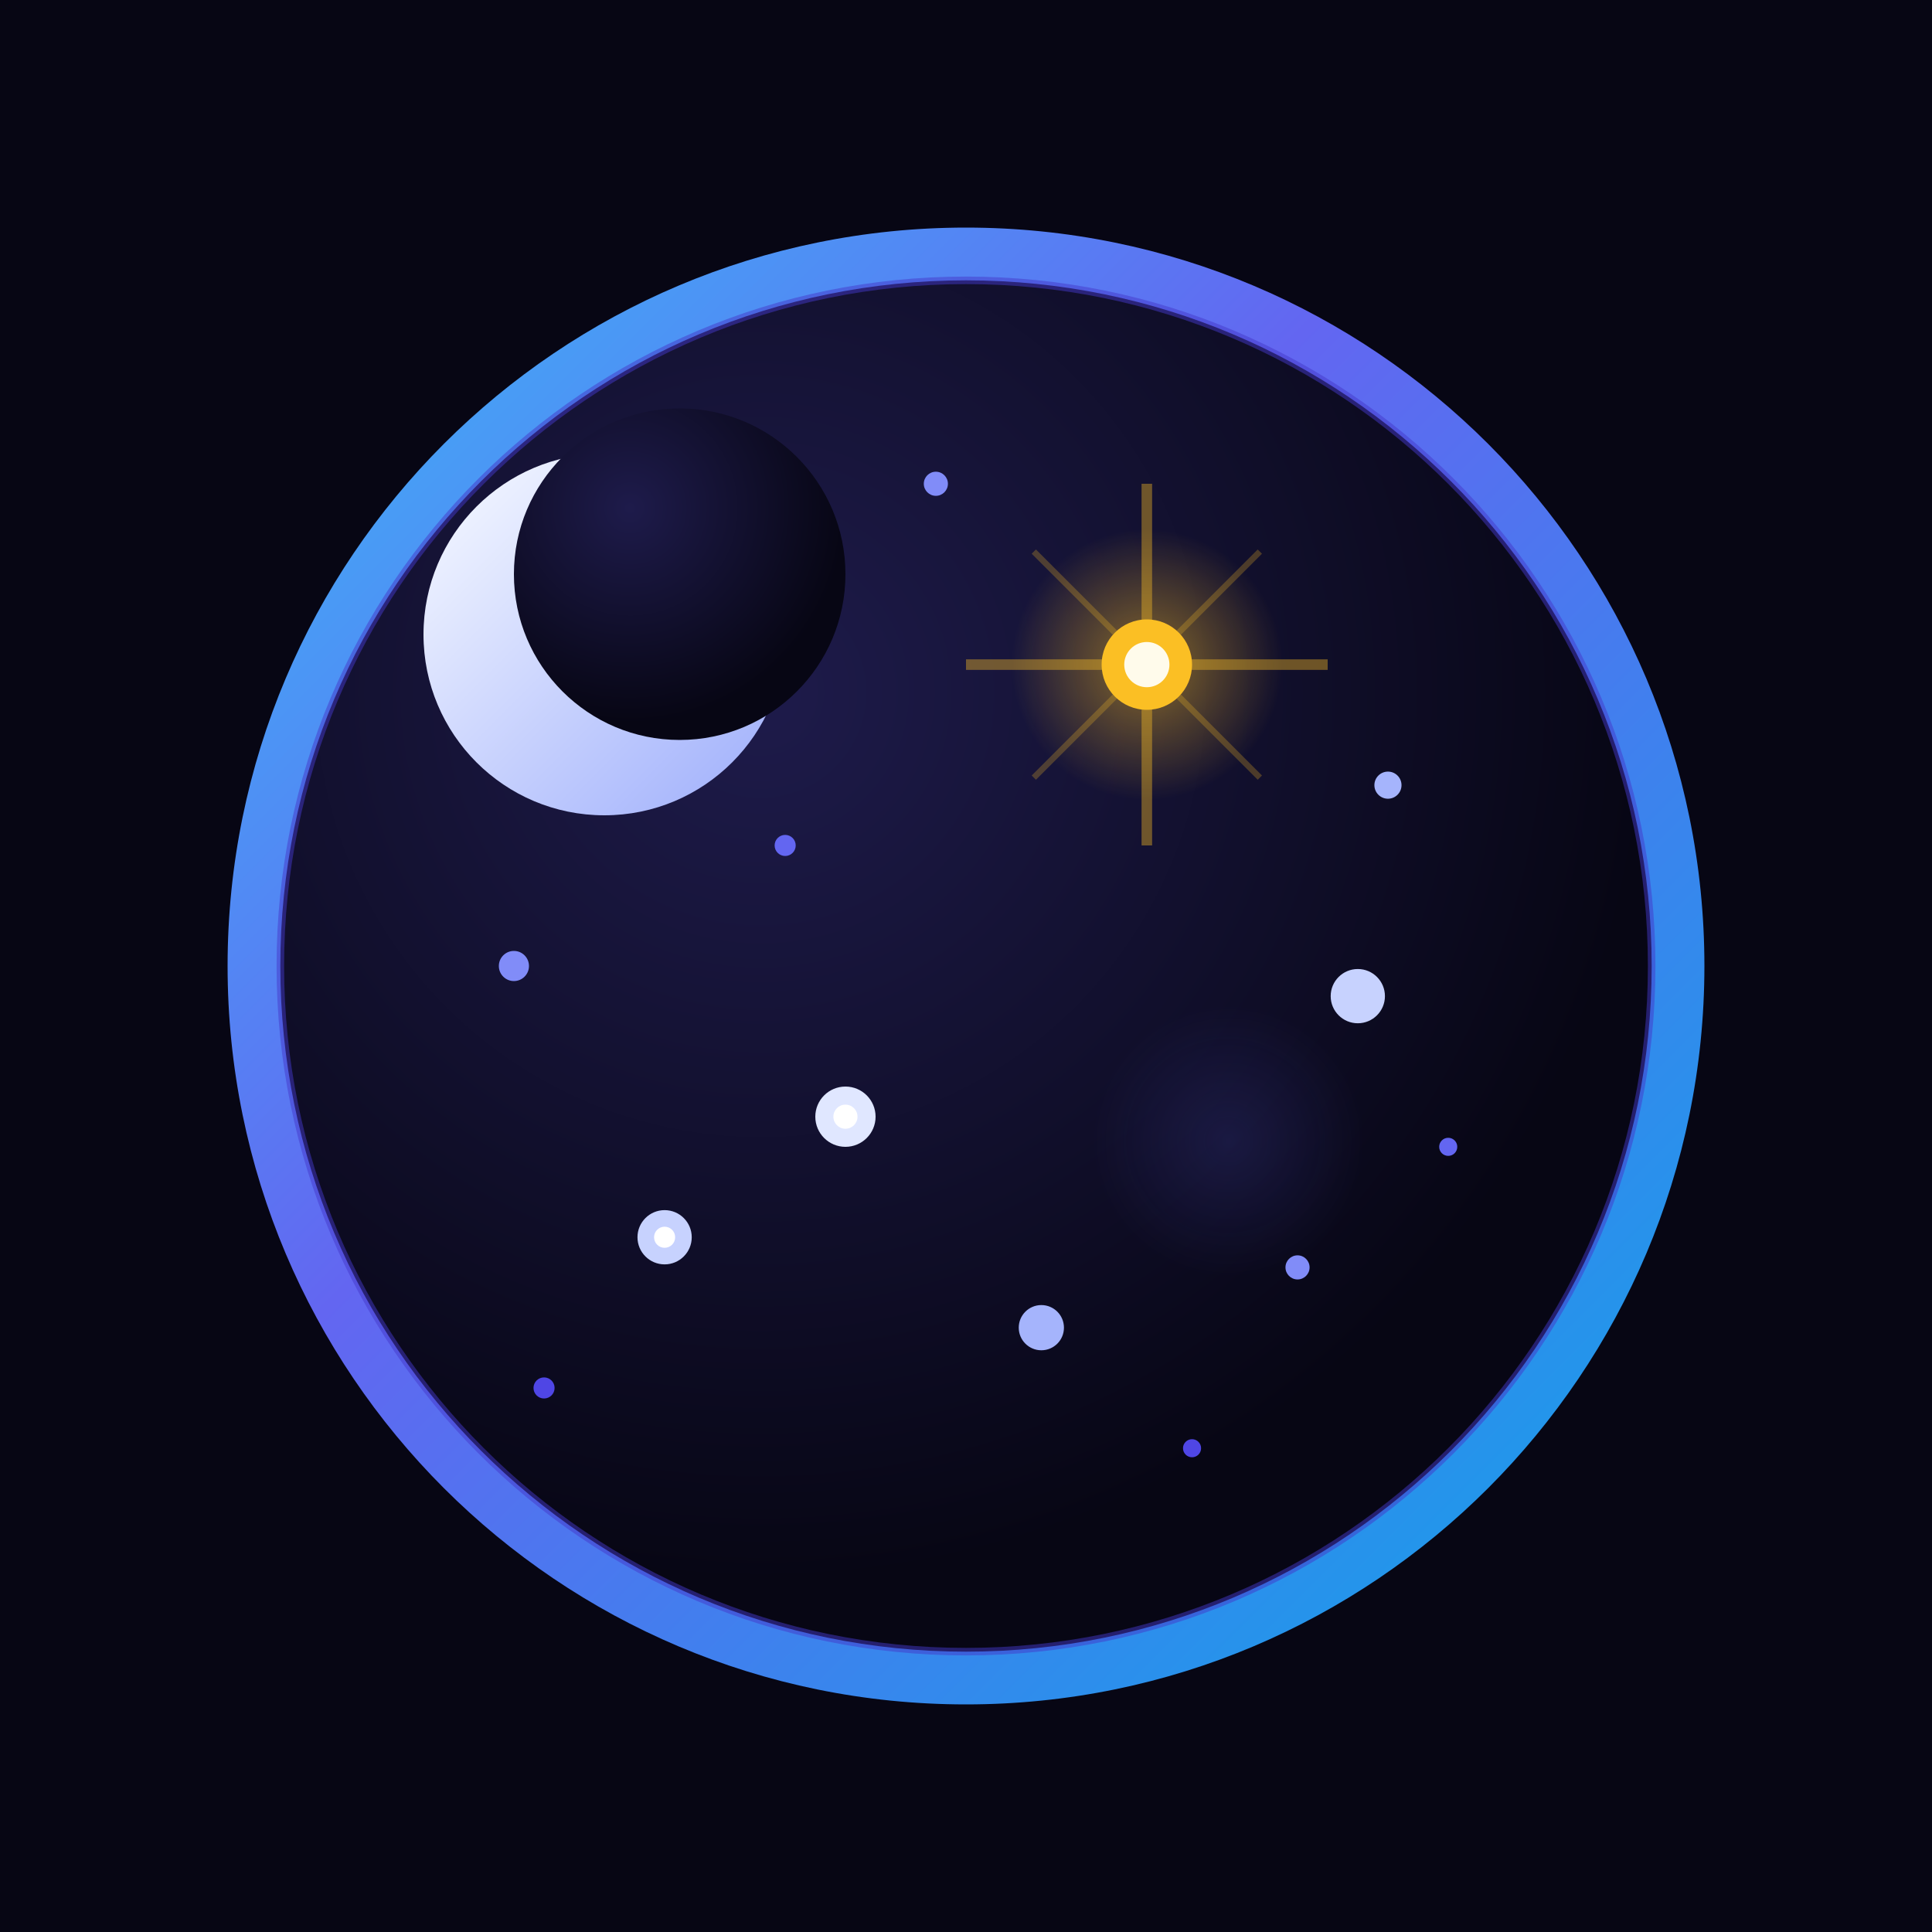
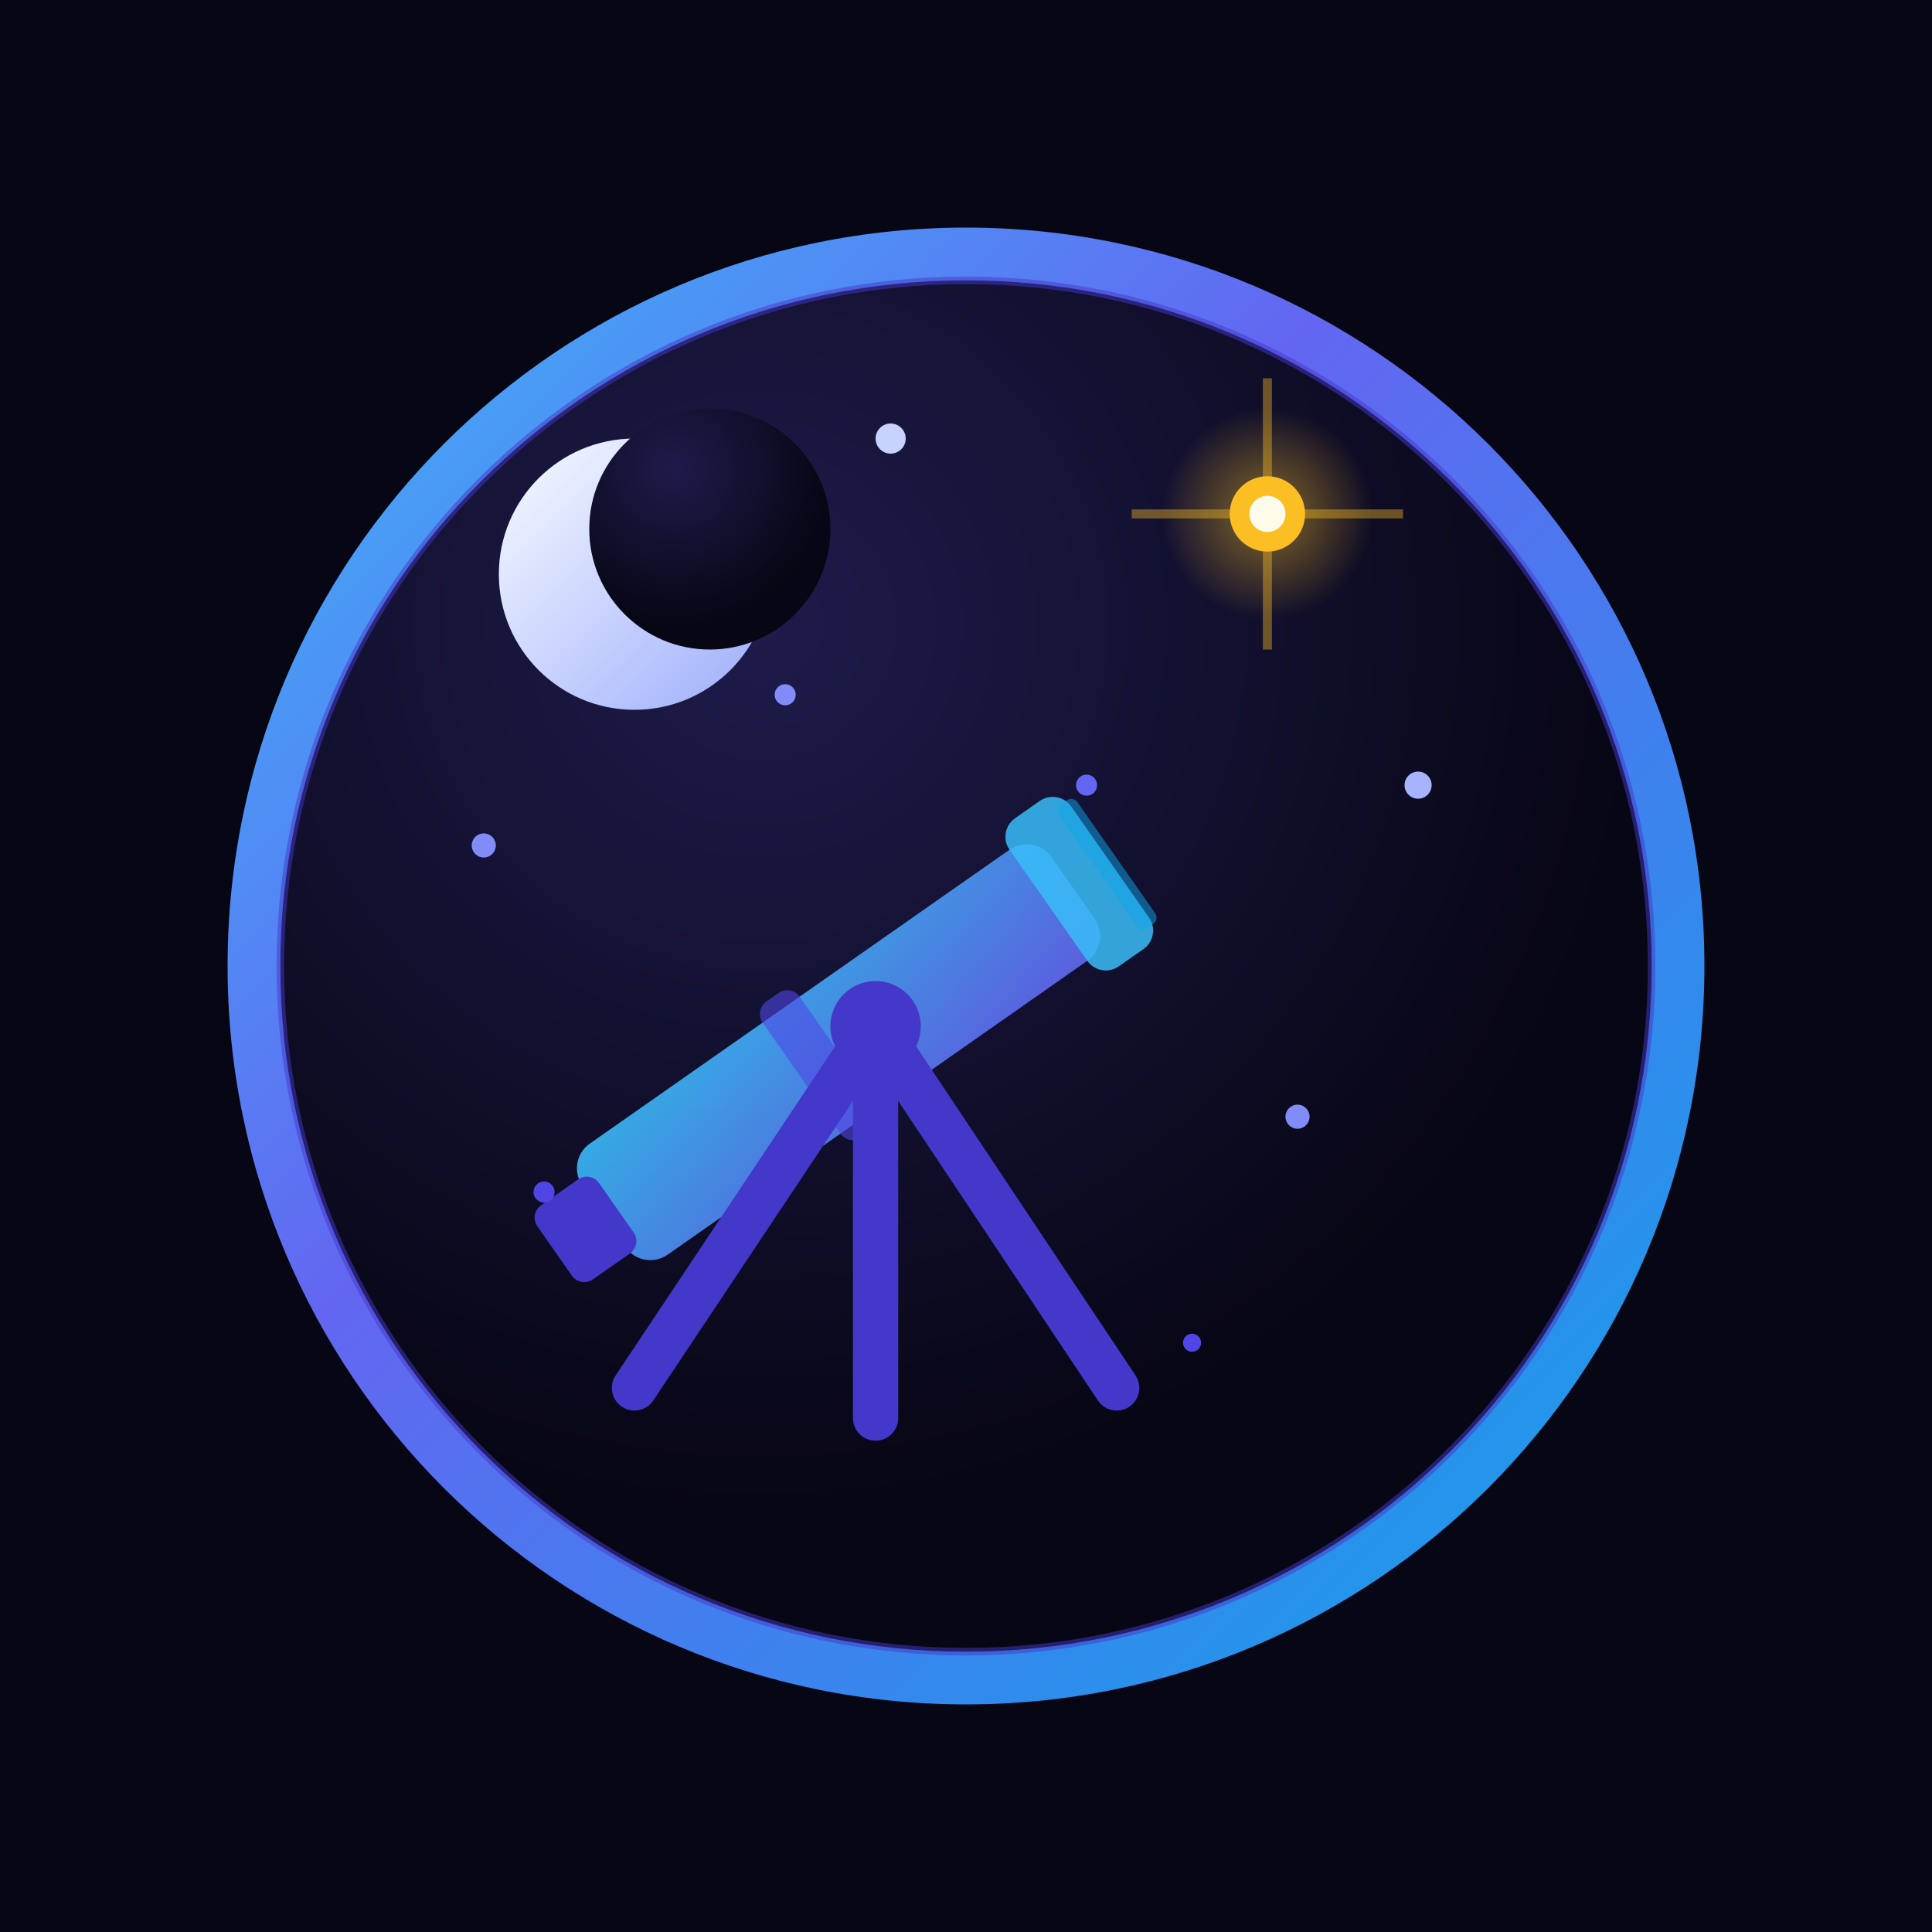
<svg xmlns="http://www.w3.org/2000/svg" viewBox="0 0 100 100">
  <rect width="100" height="100" fill="#070614" />
  <g transform="translate(50,50) scale(0.78) translate(-50,-50)">
    <defs>
-       <radialGradient id="sky" cx="35%" cy="30%" r="65%">
+       <radialGradient id="sky" cx="35%" cy="25%" r="65%">
        <stop offset="0%" stop-color="#1e1b4b" />
        <stop offset="100%" stop-color="#070614" />
      </radialGradient>
      <linearGradient id="ring" x1="0%" y1="0%" x2="100%" y2="100%">
        <stop offset="0%" stop-color="#38bdf8" />
        <stop offset="40%" stop-color="#6366f1" />
        <stop offset="100%" stop-color="#0ea5e9" />
+       </linearGradient>
+       <linearGradient id="tube" x1="0%" y1="0%" x2="100%" y2="100%">
+         <stop offset="0%" stop-color="#38bdf8" />
+         <stop offset="100%" stop-color="#6366f1" />
      </linearGradient>
      <linearGradient id="moon" x1="20%" y1="0%" x2="100%" y2="80%">
        <stop offset="0%" stop-color="#f0f4ff" />
        <stop offset="100%" stop-color="#a5b4fc" />
      </linearGradient>
      <radialGradient id="glow1">
        <stop offset="0%" stop-color="#fbbf24" stop-opacity="0.5" />
        <stop offset="100%" stop-color="#fbbf24" stop-opacity="0" />
      </radialGradient>
-       <radialGradient id="nebula" cx="65%" cy="60%" r="25%">
-         <stop offset="0%" stop-color="#6366f1" stop-opacity="0.15" />
-         <stop offset="100%" stop-color="#6366f1" stop-opacity="0" />
-       </radialGradient>
    </defs>
    <circle cx="50" cy="50" r="49" fill="url(#ring)" />
    <circle cx="50" cy="50" r="45.5" fill="url(#sky)" />
    <circle cx="50" cy="50" r="45.5" fill="none" stroke="#4338ca" stroke-width="0.5" opacity="0.5" />
-     <circle cx="62" cy="58" r="18" fill="url(#nebula)" />
-     <circle cx="26" cy="28" r="12" fill="url(#moon)" />
-     <circle cx="31" cy="24" r="11" fill="url(#sky)" />
-     <circle cx="62" cy="30" r="9" fill="url(#glow1)" />
-     <line x1="62" y1="18" x2="62" y2="42" stroke="#fbbf24" stroke-width="0.7" opacity="0.4" />
-     <line x1="50" y1="30" x2="74" y2="30" stroke="#fbbf24" stroke-width="0.7" opacity="0.4" />
-     <line x1="54.5" y1="22.5" x2="69.5" y2="37.5" stroke="#fbbf24" stroke-width="0.4" opacity="0.25" />
-     <line x1="69.5" y1="22.5" x2="54.5" y2="37.5" stroke="#fbbf24" stroke-width="0.4" opacity="0.25" />
-     <circle cx="62" cy="30" r="3" fill="#fbbf24" />
-     <circle cx="62" cy="30" r="1.5" fill="#fffbeb" />
-     <circle cx="42" cy="60" r="2" fill="#e0e7ff" />
-     <circle cx="42" cy="60" r="0.8" fill="#ffffff" />
-     <circle cx="76" cy="52" r="1.8" fill="#c7d2fe" />
-     <circle cx="55" cy="74" r="1.5" fill="#a5b4fc" />
-     <circle cx="30" cy="68" r="1.8" fill="#c7d2fe" />
-     <circle cx="30" cy="68" r="0.7" fill="#ffffff" />
-     <circle cx="20" cy="50" r="1" fill="#818cf8" />
-     <circle cx="78" cy="38" r="0.9" fill="#a5b4fc" />
-     <circle cx="48" cy="18" r="0.8" fill="#818cf8" />
-     <circle cx="72" cy="70" r="0.8" fill="#818cf8" />
-     <circle cx="38" cy="42" r="0.7" fill="#6366f1" />
-     <circle cx="82" cy="62" r="0.6" fill="#6366f1" />
-     <circle cx="22" cy="78" r="0.7" fill="#4f46e5" />
-     <circle cx="65" cy="82" r="0.6" fill="#4f46e5" />
+     <circle cx="28" cy="24" r="9" fill="url(#moon)" />
+     <circle cx="33" cy="21" r="8" fill="url(#sky)" />
+     <circle cx="70" cy="20" r="7" fill="url(#glow1)" />
+     <line x1="70" y1="11" x2="70" y2="29" stroke="#fbbf24" stroke-width="0.6" opacity="0.4" />
+     <line x1="61" y1="20" x2="79" y2="20" stroke="#fbbf24" stroke-width="0.6" opacity="0.4" />
+     <circle cx="70" cy="20" r="2.5" fill="#fbbf24" />
+     <circle cx="70" cy="20" r="1.2" fill="#fffbeb" />
+     <circle cx="45" cy="15" r="1" fill="#c7d2fe" />
+     <circle cx="80" cy="38" r="0.9" fill="#a5b4fc" />
+     <circle cx="18" cy="42" r="0.8" fill="#818cf8" />
+     <circle cx="38" cy="32" r="0.7" fill="#818cf8" />
+     <circle cx="58" cy="38" r="0.7" fill="#6366f1" />
+     <g transform="translate(44, 54) rotate(-35)">
+       <rect x="-22" y="-4.5" width="38" height="9" rx="2" fill="url(#tube)" opacity="0.9" />
+       <rect x="14" y="-6" width="5" height="12" rx="1.5" fill="#38bdf8" opacity="0.85" />
+       <rect x="18" y="-5" width="1.5" height="10" rx="0.5" fill="#0ea5e9" opacity="0.5" />
+       <rect x="-26" y="-3" width="5" height="6" rx="1" fill="#4338ca" />
+       <rect x="-6" y="-5.5" width="3" height="11" rx="1" fill="#4f46e5" opacity="0.6" />
+     </g>
+     <line x1="44" y1="54" x2="28" y2="78" stroke="#4338ca" stroke-width="3" stroke-linecap="round" />
+     <line x1="44" y1="54" x2="60" y2="78" stroke="#4338ca" stroke-width="3" stroke-linecap="round" />
+     <line x1="44" y1="54" x2="44" y2="80" stroke="#4338ca" stroke-width="3" stroke-linecap="round" />
+     <circle cx="44" cy="54" r="3" fill="#4338ca" />
+     <circle cx="72" cy="60" r="0.8" fill="#818cf8" />
+     <circle cx="22" cy="65" r="0.7" fill="#4f46e5" />
+     <circle cx="65" cy="75" r="0.6" fill="#4f46e5" />
  </g>
</svg>
